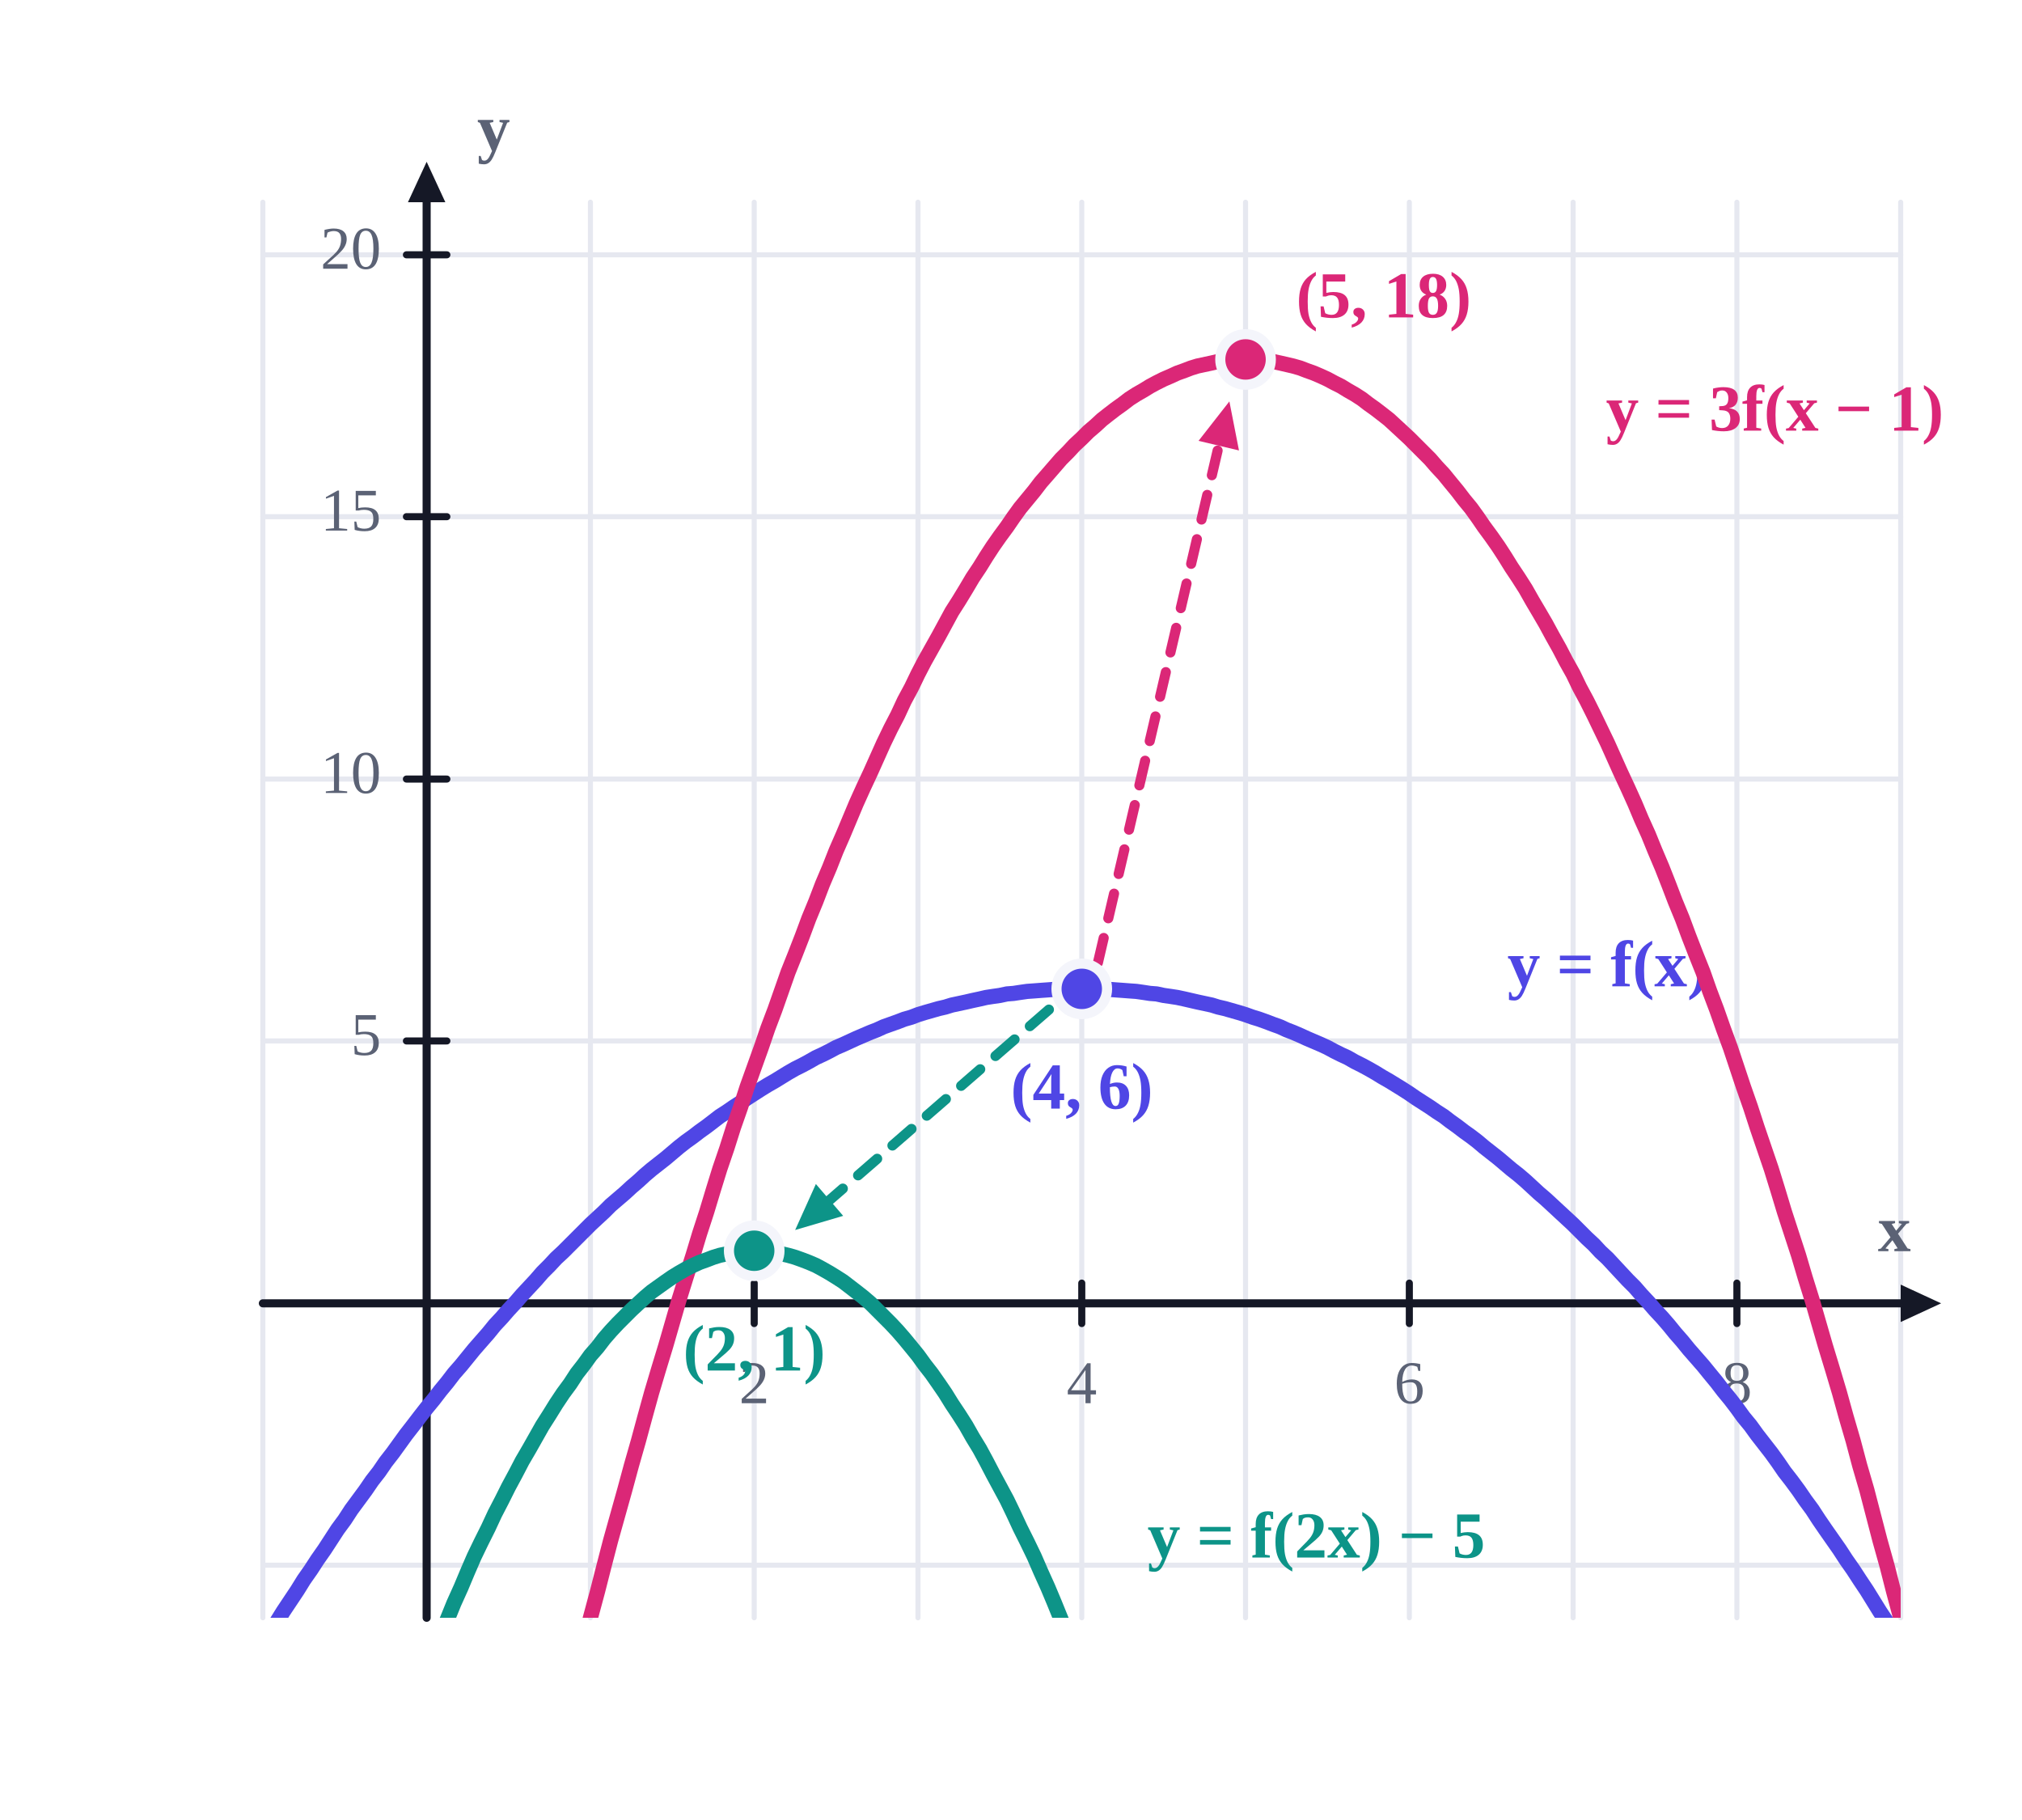
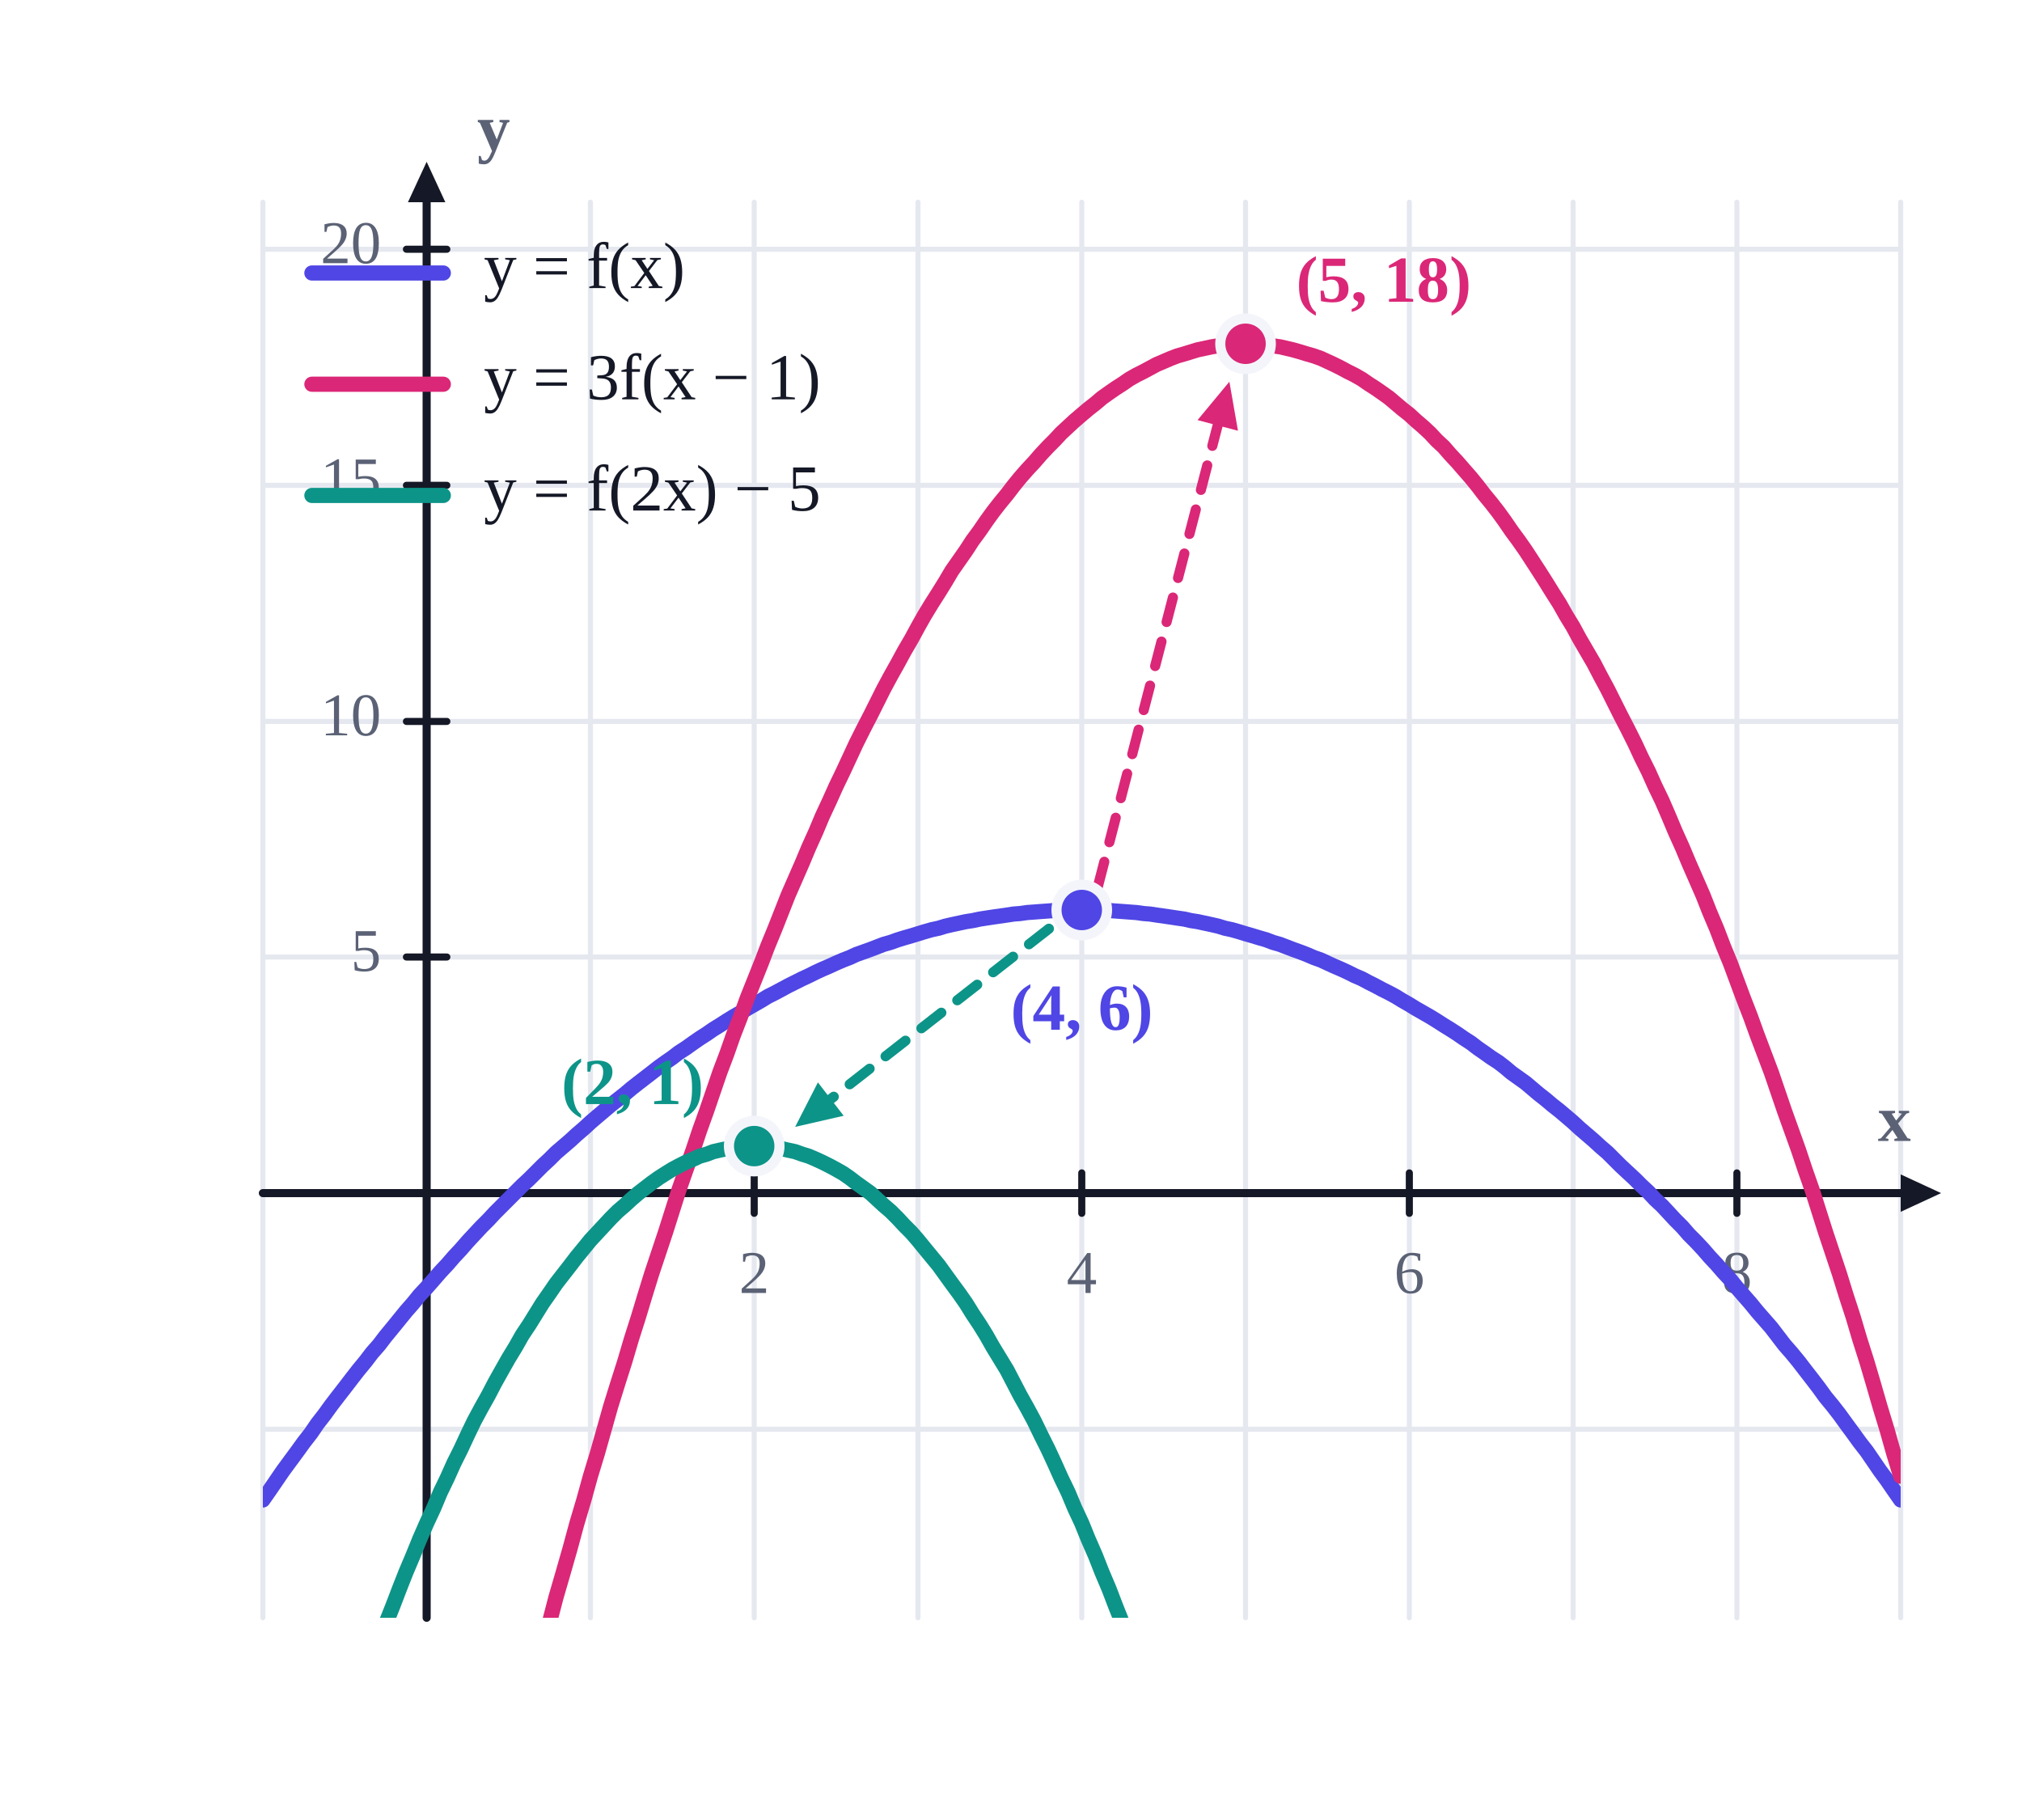
<svg xmlns="http://www.w3.org/2000/svg" viewBox="0 0 400.0 360.0" width="400.0" height="360.0" role="img" aria-label="Graph of a curve y = f(x) with a maximum at (4, 6), and its transformations y = 3f(x − 1), with maximum at (5, 18), and y = f(2x) − 5, with maximum at (2, 1)." style="color:var(--vx-ink, #151826);font-family:inherit">
  <path d="M52.0 320.0 L52.0 40.0" stroke="var(--vx-grid, #e6e8f0)" stroke-width="1" stroke-linecap="round" fill="none" />
  <path d="M84.4 320.0 L84.4 40.0" stroke="var(--vx-grid, #e6e8f0)" stroke-width="1" stroke-linecap="round" fill="none" />
  <path d="M116.8 320.0 L116.8 40.0" stroke="var(--vx-grid, #e6e8f0)" stroke-width="1" stroke-linecap="round" fill="none" />
  <path d="M149.2 320.0 L149.2 40.0" stroke="var(--vx-grid, #e6e8f0)" stroke-width="1" stroke-linecap="round" fill="none" />
  <path d="M181.6 320.0 L181.6 40.0" stroke="var(--vx-grid, #e6e8f0)" stroke-width="1" stroke-linecap="round" fill="none" />
  <path d="M214.0 320.0 L214.0 40.0" stroke="var(--vx-grid, #e6e8f0)" stroke-width="1" stroke-linecap="round" fill="none" />
  <path d="M246.4 320.0 L246.4 40.0" stroke="var(--vx-grid, #e6e8f0)" stroke-width="1" stroke-linecap="round" fill="none" />
  <path d="M278.8 320.0 L278.8 40.0" stroke="var(--vx-grid, #e6e8f0)" stroke-width="1" stroke-linecap="round" fill="none" />
  <path d="M311.2 320.0 L311.2 40.0" stroke="var(--vx-grid, #e6e8f0)" stroke-width="1" stroke-linecap="round" fill="none" />
  <path d="M343.6 320.0 L343.6 40.0" stroke="var(--vx-grid, #e6e8f0)" stroke-width="1" stroke-linecap="round" fill="none" />
  <path d="M376.0 320.0 L376.0 40.0" stroke="var(--vx-grid, #e6e8f0)" stroke-width="1" stroke-linecap="round" fill="none" />
-   <path d="M52.0 309.6 L376.0 309.6" stroke="var(--vx-grid, #e6e8f0)" stroke-width="1" stroke-linecap="round" fill="none" />
-   <path d="M52.0 257.8 L376.0 257.8" stroke="var(--vx-grid, #e6e8f0)" stroke-width="1" stroke-linecap="round" fill="none" />
-   <path d="M52.0 205.9 L376.0 205.9" stroke="var(--vx-grid, #e6e8f0)" stroke-width="1" stroke-linecap="round" fill="none" />
-   <path d="M52.0 154.1 L376.0 154.1" stroke="var(--vx-grid, #e6e8f0)" stroke-width="1" stroke-linecap="round" fill="none" />
-   <path d="M52.0 102.2 L376.0 102.2" stroke="var(--vx-grid, #e6e8f0)" stroke-width="1" stroke-linecap="round" fill="none" />
-   <path d="M52.0 50.4 L376.0 50.4" stroke="var(--vx-grid, #e6e8f0)" stroke-width="1" stroke-linecap="round" fill="none" />
-   <path d="M52.0 257.8 L376.8 257.8" stroke="var(--vx-ink, #151826)" stroke-width="1.6" stroke-linecap="round" fill="none" />
-   <path d="M384.0 257.8 L376.0 261.5 L376.0 254.1 Z" fill="var(--vx-ink, #151826)" />
+   <path d="M52.0 282.7 L376.0 282.7" stroke="var(--vx-grid, #e6e8f0)" stroke-width="1" stroke-linecap="round" fill="none" />
+   <path d="M52.0 236.0 L376.0 236.0" stroke="var(--vx-grid, #e6e8f0)" stroke-width="1" stroke-linecap="round" fill="none" />
+   <path d="M52.0 189.3 L376.0 189.3" stroke="var(--vx-grid, #e6e8f0)" stroke-width="1" stroke-linecap="round" fill="none" />
+   <path d="M52.0 142.7 L376.0 142.7" stroke="var(--vx-grid, #e6e8f0)" stroke-width="1" stroke-linecap="round" fill="none" />
+   <path d="M52.0 96.0 L376.0 96.0" stroke="var(--vx-grid, #e6e8f0)" stroke-width="1" stroke-linecap="round" fill="none" />
+   <path d="M52.0 49.3 L376.0 49.3" stroke="var(--vx-grid, #e6e8f0)" stroke-width="1" stroke-linecap="round" fill="none" />
+   <path d="M52.0 236.0 L376.8 236.0" stroke="var(--vx-ink, #151826)" stroke-width="1.6" stroke-linecap="round" fill="none" />
+   <path d="M384.0 236.0 L376.0 239.7 L376.0 232.3 Z" fill="var(--vx-ink, #151826)" />
  <path d="M84.4 320.0 L84.4 39.2" stroke="var(--vx-ink, #151826)" stroke-width="1.6" stroke-linecap="round" fill="none" />
  <path d="M84.4 32.0 L88.1 40.0 L80.7 40.0 Z" fill="var(--vx-ink, #151826)" />
-   <path d="M149.2 253.8 L149.2 261.8" stroke="var(--vx-ink, #151826)" stroke-width="1.4" stroke-linecap="round" fill="none" />
-   <text x="149.2" y="274.8" font-size="12" font-weight="500" text-anchor="middle" dominant-baseline="middle" fill="var(--vx-soft, #5b6275)">2</text>
-   <path d="M214.0 253.8 L214.0 261.8" stroke="var(--vx-ink, #151826)" stroke-width="1.4" stroke-linecap="round" fill="none" />
-   <text x="214.0" y="274.8" font-size="12" font-weight="500" text-anchor="middle" dominant-baseline="middle" fill="var(--vx-soft, #5b6275)">4</text>
-   <path d="M278.8 253.8 L278.8 261.8" stroke="var(--vx-ink, #151826)" stroke-width="1.4" stroke-linecap="round" fill="none" />
-   <text x="278.8" y="274.8" font-size="12" font-weight="500" text-anchor="middle" dominant-baseline="middle" fill="var(--vx-soft, #5b6275)">6</text>
-   <path d="M343.6 253.8 L343.6 261.8" stroke="var(--vx-ink, #151826)" stroke-width="1.4" stroke-linecap="round" fill="none" />
-   <text x="343.6" y="274.8" font-size="12" font-weight="500" text-anchor="middle" dominant-baseline="middle" fill="var(--vx-soft, #5b6275)">8</text>
-   <path d="M80.4 205.9 L88.4 205.9" stroke="var(--vx-ink, #151826)" stroke-width="1.4" stroke-linecap="round" fill="none" />
-   <text x="75.4" y="205.9" font-size="12" font-weight="500" text-anchor="end" dominant-baseline="middle" fill="var(--vx-soft, #5b6275)">5</text>
-   <path d="M80.4 154.1 L88.4 154.1" stroke="var(--vx-ink, #151826)" stroke-width="1.4" stroke-linecap="round" fill="none" />
-   <text x="75.4" y="154.1" font-size="12" font-weight="500" text-anchor="end" dominant-baseline="middle" fill="var(--vx-soft, #5b6275)">10</text>
-   <path d="M80.4 102.2 L88.4 102.2" stroke="var(--vx-ink, #151826)" stroke-width="1.4" stroke-linecap="round" fill="none" />
-   <text x="75.4" y="102.2" font-size="12" font-weight="500" text-anchor="end" dominant-baseline="middle" fill="var(--vx-soft, #5b6275)">15</text>
-   <path d="M80.4 50.4 L88.4 50.4" stroke="var(--vx-ink, #151826)" stroke-width="1.4" stroke-linecap="round" fill="none" />
-   <text x="75.4" y="50.4" font-size="12" font-weight="500" text-anchor="end" dominant-baseline="middle" fill="var(--vx-soft, #5b6275)">20</text>
-   <text x="378.0" y="243.8" font-size="13" font-weight="600" text-anchor="end" dominant-baseline="middle" fill="var(--vx-soft, #5b6275)">x</text>
+   <path d="M149.2 232.0 L149.2 240.0" stroke="var(--vx-ink, #151826)" stroke-width="1.4" stroke-linecap="round" fill="none" />
+   <text x="149.2" y="253.0" font-size="12" font-weight="500" text-anchor="middle" dominant-baseline="middle" fill="var(--vx-soft, #5b6275)">2</text>
+   <path d="M214.0 232.0 L214.0 240.0" stroke="var(--vx-ink, #151826)" stroke-width="1.4" stroke-linecap="round" fill="none" />
+   <text x="214.0" y="253.0" font-size="12" font-weight="500" text-anchor="middle" dominant-baseline="middle" fill="var(--vx-soft, #5b6275)">4</text>
+   <path d="M278.8 232.0 L278.8 240.0" stroke="var(--vx-ink, #151826)" stroke-width="1.4" stroke-linecap="round" fill="none" />
+   <text x="278.8" y="253.0" font-size="12" font-weight="500" text-anchor="middle" dominant-baseline="middle" fill="var(--vx-soft, #5b6275)">6</text>
+   <path d="M343.6 232.0 L343.6 240.0" stroke="var(--vx-ink, #151826)" stroke-width="1.4" stroke-linecap="round" fill="none" />
+   <text x="343.6" y="253.0" font-size="12" font-weight="500" text-anchor="middle" dominant-baseline="middle" fill="var(--vx-soft, #5b6275)">8</text>
+   <path d="M80.4 189.3 L88.4 189.3" stroke="var(--vx-ink, #151826)" stroke-width="1.4" stroke-linecap="round" fill="none" />
+   <text x="75.4" y="189.3" font-size="12" font-weight="500" text-anchor="end" dominant-baseline="middle" fill="var(--vx-soft, #5b6275)">5</text>
+   <path d="M80.4 142.7 L88.4 142.7" stroke="var(--vx-ink, #151826)" stroke-width="1.4" stroke-linecap="round" fill="none" />
+   <text x="75.4" y="142.7" font-size="12" font-weight="500" text-anchor="end" dominant-baseline="middle" fill="var(--vx-soft, #5b6275)">10</text>
+   <path d="M80.4 96.0 L88.4 96.0" stroke="var(--vx-ink, #151826)" stroke-width="1.4" stroke-linecap="round" fill="none" />
+   <text x="75.4" y="96.0" font-size="12" font-weight="500" text-anchor="end" dominant-baseline="middle" fill="var(--vx-soft, #5b6275)">15</text>
+   <path d="M80.4 49.3 L88.4 49.3" stroke="var(--vx-ink, #151826)" stroke-width="1.4" stroke-linecap="round" fill="none" />
+   <text x="75.4" y="49.3" font-size="12" font-weight="500" text-anchor="end" dominant-baseline="middle" fill="var(--vx-soft, #5b6275)">20</text>
+   <text x="378.0" y="222.0" font-size="13" font-weight="600" text-anchor="end" dominant-baseline="middle" fill="var(--vx-soft, #5b6275)">x</text>
  <text x="94.4" y="26.0" font-size="13" font-weight="600" text-anchor="start" dominant-baseline="middle" fill="var(--vx-soft, #5b6275)">y</text>
  <defs>
    <clipPath id="vx1362948735400">
      <rect x="52.0" y="40.0" width="324.0" height="280.0" />
    </clipPath>
  </defs>
-   <path d="M52.0 325.2 L53.4 323.0 L54.7 320.9 L56.0 318.8 L57.4 316.7 L58.8 314.6 L60.1 312.5 L61.5 310.5 L62.8 308.5 L64.2 306.5 L65.5 304.5 L66.8 302.5 L68.2 300.6 L69.5 298.6 L70.9 296.7 L72.3 294.8 L73.6 292.9 L75.0 291.1 L76.3 289.2 L77.7 287.4 L79.0 285.6 L80.3 283.8 L81.7 282.0 L83.0 280.3 L84.4 278.5 L85.8 276.8 L87.1 275.1 L88.5 273.4 L89.8 271.7 L91.2 270.1 L92.5 268.5 L93.8 266.9 L95.2 265.3 L96.6 263.7 L97.9 262.1 L99.3 260.6 L100.6 259.1 L102.0 257.6 L103.3 256.1 L104.7 254.6 L106.0 253.2 L107.3 251.7 L108.7 250.3 L110.0 248.9 L111.4 247.6 L112.8 246.2 L114.1 244.9 L115.5 243.5 L116.8 242.2 L118.2 240.9 L119.5 239.7 L120.8 238.4 L122.2 237.2 L123.6 236.0 L124.9 234.8 L126.3 233.6 L127.6 232.4 L128.9 231.3 L130.3 230.2 L131.7 229.1 L133.0 228.0 L134.3 226.9 L135.7 225.8 L137.1 224.8 L138.4 223.8 L139.8 222.8 L141.1 221.8 L142.4 220.8 L143.8 219.9 L145.1 219.0 L146.5 218.1 L147.8 217.2 L149.2 216.3 L150.6 215.4 L151.9 214.6 L153.3 213.8 L154.6 213.0 L155.9 212.2 L157.3 211.4 L158.7 210.7 L160.0 210.0 L161.4 209.2 L162.7 208.6 L164.1 207.9 L165.4 207.2 L166.8 206.6 L168.1 206.0 L169.4 205.4 L170.8 204.8 L172.2 204.2 L173.5 203.7 L174.8 203.1 L176.2 202.6 L177.6 202.1 L178.9 201.6 L180.3 201.2 L181.6 200.7 L182.9 200.3 L184.3 199.9 L185.7 199.5 L187.0 199.2 L188.3 198.8 L189.7 198.5 L191.1 198.2 L192.4 197.9 L193.8 197.6 L195.1 197.3 L196.4 197.1 L197.8 196.9 L199.2 196.6 L200.5 196.5 L201.8 196.3 L203.2 196.1 L204.6 196.0 L205.9 195.9 L207.3 195.8 L208.6 195.7 L209.9 195.6 L211.3 195.6 L212.6 195.6 L214.0 195.6 L215.3 195.6 L216.7 195.6 L218.0 195.6 L219.4 195.7 L220.7 195.8 L222.1 195.9 L223.4 196.0 L224.8 196.1 L226.2 196.3 L227.5 196.5 L228.8 196.6 L230.2 196.9 L231.6 197.1 L232.9 197.3 L234.3 197.6 L235.6 197.9 L236.9 198.2 L238.3 198.5 L239.7 198.8 L241.0 199.2 L242.3 199.5 L243.7 199.9 L245.1 200.3 L246.4 200.7 L247.8 201.2 L249.1 201.6 L250.5 202.1 L251.8 202.6 L253.2 203.1 L254.5 203.7 L255.8 204.2 L257.2 204.8 L258.5 205.4 L259.9 206.0 L261.3 206.6 L262.6 207.2 L263.9 207.9 L265.3 208.6 L266.6 209.2 L268.0 210.0 L269.4 210.7 L270.7 211.4 L272.1 212.2 L273.4 213.0 L274.8 213.8 L276.1 214.6 L277.4 215.4 L278.8 216.3 L280.1 217.2 L281.5 218.1 L282.9 219.0 L284.2 219.9 L285.6 220.8 L286.9 221.8 L288.3 222.8 L289.6 223.8 L291.0 224.8 L292.3 225.8 L293.6 226.9 L295.0 228.0 L296.4 229.1 L297.7 230.2 L299.0 231.3 L300.4 232.4 L301.8 233.6 L303.1 234.8 L304.4 236.0 L305.8 237.2 L307.1 238.4 L308.5 239.7 L309.8 240.9 L311.2 242.2 L312.5 243.5 L313.9 244.9 L315.3 246.2 L316.6 247.6 L318.0 248.9 L319.3 250.3 L320.6 251.7 L322.0 253.2 L323.4 254.6 L324.7 256.1 L326.1 257.6 L327.4 259.1 L328.8 260.6 L330.1 262.1 L331.4 263.7 L332.8 265.3 L334.1 266.9 L335.5 268.5 L336.9 270.1 L338.2 271.7 L339.6 273.4 L340.9 275.1 L342.3 276.8 L343.6 278.5 L344.9 280.3 L346.3 282.0 L347.6 283.8 L349.0 285.6 L350.4 287.4 L351.7 289.2 L353.0 291.1 L354.4 292.9 L355.8 294.8 L357.1 296.7 L358.5 298.6 L359.8 300.6 L361.1 302.5 L362.5 304.5 L363.9 306.5 L365.2 308.5 L366.6 310.5 L367.9 312.5 L369.3 314.6 L370.6 316.7 L371.9 318.8 L373.3 320.9 L374.6 323.0 L376.0 325.2" fill="none" stroke="var(--vx-a1, #4f46e5)" stroke-width="3" stroke-linecap="round" stroke-linejoin="round" clip-path="url(#vx1362948735400)" />
-   <text x="298.2" y="191.4" font-size="13" font-weight="700" text-anchor="start" dominant-baseline="middle" fill="var(--vx-a1, #4f46e5)">y = f(x)</text>
-   <path d="M58.8 592.9 L60.1 585.4 L61.5 578.0 L62.8 570.6 L64.2 563.3 L65.5 556.0 L66.8 548.8 L68.2 541.7 L69.5 534.6 L70.9 527.5 L72.3 520.5 L73.6 513.6 L75.0 506.7 L76.3 499.9 L77.7 493.1 L79.0 486.4 L80.3 479.7 L81.7 473.1 L83.0 466.5 L84.4 460.0 L85.8 453.5 L87.1 447.1 L88.5 440.8 L89.8 434.5 L91.2 428.3 L92.5 422.1 L93.8 416.0 L95.2 409.9 L96.6 403.9 L97.9 397.9 L99.3 392.0 L100.6 386.1 L102.0 380.3 L103.3 374.6 L104.7 368.9 L106.0 363.2 L107.3 357.6 L108.7 352.1 L110.0 346.6 L111.4 341.2 L112.8 335.8 L114.1 330.5 L115.5 325.2 L116.8 320.0 L118.2 314.8 L119.5 309.7 L120.8 304.7 L122.2 299.7 L123.6 294.7 L124.9 289.9 L126.3 285.0 L127.6 280.2 L128.9 275.5 L130.3 270.8 L131.7 266.2 L133.0 261.7 L134.3 257.2 L135.7 252.7 L137.1 248.3 L138.4 244.0 L139.8 239.7 L141.1 235.4 L142.4 231.2 L143.8 227.1 L145.1 223.0 L146.5 219.0 L147.8 215.0 L149.2 211.1 L150.6 207.2 L151.9 203.4 L153.3 199.7 L154.6 196.0 L155.9 192.3 L157.3 188.8 L158.7 185.2 L160.0 181.7 L161.4 178.3 L162.7 174.9 L164.1 171.6 L165.4 168.3 L166.8 165.1 L168.1 162.0 L169.4 158.9 L170.8 155.8 L172.2 152.8 L173.5 149.9 L174.8 147.0 L176.2 144.1 L177.6 141.4 L178.9 138.6 L180.3 136.0 L181.6 133.3 L182.9 130.8 L184.3 128.3 L185.7 125.8 L187.0 123.4 L188.3 121.0 L189.7 118.8 L191.1 116.5 L192.4 114.3 L193.8 112.2 L195.1 110.1 L196.4 108.1 L197.8 106.1 L199.2 104.2 L200.5 102.3 L201.8 100.5 L203.2 98.8 L204.6 97.1 L205.9 95.4 L207.3 93.8 L208.6 92.3 L209.9 90.8 L211.3 89.4 L212.6 88.0 L214.0 86.7 L215.3 85.4 L216.7 84.2 L218.0 83.0 L219.4 81.9 L220.7 80.9 L222.1 79.9 L223.4 78.9 L224.8 78.0 L226.2 77.2 L227.5 76.4 L228.8 75.7 L230.2 75.0 L231.6 74.4 L232.9 73.8 L234.3 73.3 L235.6 72.8 L236.9 72.4 L238.3 72.1 L239.7 71.8 L241.0 71.5 L242.3 71.4 L243.7 71.2 L245.1 71.1 L246.4 71.1 L247.8 71.1 L249.1 71.2 L250.5 71.4 L251.8 71.5 L253.2 71.8 L254.5 72.1 L255.8 72.4 L257.2 72.8 L258.5 73.3 L259.9 73.8 L261.3 74.4 L262.6 75.0 L263.9 75.7 L265.3 76.4 L266.6 77.2 L268.0 78.0 L269.4 78.9 L270.7 79.9 L272.1 80.9 L273.4 81.9 L274.8 83.0 L276.1 84.2 L277.4 85.4 L278.8 86.7 L280.1 88.0 L281.5 89.4 L282.9 90.8 L284.2 92.3 L285.6 93.8 L286.9 95.4 L288.3 97.1 L289.6 98.8 L291.0 100.5 L292.3 102.3 L293.6 104.2 L295.0 106.1 L296.4 108.1 L297.7 110.1 L299.0 112.2 L300.4 114.3 L301.8 116.5 L303.1 118.8 L304.4 121.0 L305.8 123.4 L307.1 125.8 L308.5 128.3 L309.8 130.8 L311.2 133.3 L312.5 136.0 L313.9 138.6 L315.3 141.4 L316.6 144.1 L318.0 147.0 L319.3 149.9 L320.6 152.8 L322.0 155.8 L323.4 158.9 L324.7 162.0 L326.1 165.1 L327.4 168.3 L328.8 171.6 L330.1 174.9 L331.4 178.3 L332.8 181.7 L334.1 185.2 L335.5 188.8 L336.9 192.3 L338.2 196.0 L339.6 199.7 L340.9 203.4 L342.3 207.2 L343.6 211.1 L344.9 215.0 L346.3 219.0 L347.6 223.0 L349.0 227.1 L350.4 231.2 L351.7 235.4 L353.0 239.7 L354.4 244.0 L355.8 248.3 L357.1 252.7 L358.5 257.2 L359.8 261.7 L361.1 266.2 L362.5 270.8 L363.9 275.5 L365.2 280.2 L366.6 285.0 L367.9 289.9 L369.3 294.7 L370.6 299.7 L371.9 304.7 L373.3 309.7 L374.6 314.8 L376.0 320.0" fill="none" stroke="var(--vx-a2, #db2777)" stroke-width="3" stroke-linecap="round" stroke-linejoin="round" clip-path="url(#vx1362948735400)" />
-   <text x="317.7" y="81.5" font-size="13" font-weight="700" text-anchor="start" dominant-baseline="middle" fill="var(--vx-a2, #db2777)">y = 3f(x − 1)</text>
-   <path d="M52.0 434.1 L53.4 428.9 L54.7 423.8 L56.0 418.8 L57.4 413.9 L58.8 409.0 L60.1 404.3 L61.5 399.5 L62.8 394.9 L64.2 390.3 L65.5 385.8 L66.8 381.4 L68.2 377.0 L69.5 372.8 L70.9 368.5 L72.3 364.4 L73.6 360.3 L75.0 356.3 L76.3 352.4 L77.7 348.6 L79.0 344.8 L80.3 341.1 L81.7 337.4 L83.0 333.9 L84.4 330.4 L85.8 326.9 L87.1 323.6 L88.5 320.3 L89.8 317.1 L91.2 314.0 L92.5 310.9 L93.8 307.9 L95.2 305.0 L96.6 302.2 L97.9 299.4 L99.3 296.7 L100.6 294.1 L102.0 291.5 L103.3 289.0 L104.7 286.6 L106.0 284.3 L107.3 282.0 L108.7 279.8 L110.0 277.7 L111.4 275.6 L112.8 273.7 L114.1 271.7 L115.5 269.9 L116.8 268.1 L118.2 266.5 L119.5 264.8 L120.8 263.3 L122.2 261.8 L123.6 260.4 L124.9 259.1 L126.3 257.8 L127.6 256.6 L128.9 255.5 L130.3 254.5 L131.7 253.5 L133.0 252.6 L134.3 251.8 L135.7 251.0 L137.1 250.3 L138.4 249.7 L139.8 249.2 L141.1 248.7 L142.4 248.3 L143.8 248.0 L145.1 247.7 L146.5 247.6 L147.8 247.4 L149.2 247.4 L150.6 247.4 L151.9 247.6 L153.3 247.7 L154.6 248.0 L155.9 248.3 L157.3 248.7 L158.7 249.2 L160.0 249.7 L161.4 250.3 L162.7 251.0 L164.1 251.8 L165.4 252.6 L166.8 253.5 L168.1 254.5 L169.4 255.5 L170.8 256.6 L172.2 257.8 L173.5 259.1 L174.8 260.4 L176.2 261.8 L177.6 263.3 L178.9 264.8 L180.3 266.5 L181.6 268.1 L182.9 269.9 L184.3 271.7 L185.7 273.7 L187.0 275.6 L188.3 277.7 L189.7 279.8 L191.1 282.0 L192.4 284.3 L193.8 286.6 L195.1 289.0 L196.4 291.5 L197.8 294.1 L199.2 296.7 L200.5 299.4 L201.8 302.2 L203.2 305.0 L204.6 307.9 L205.9 310.9 L207.3 314.0 L208.6 317.1 L209.9 320.3 L211.3 323.6 L212.6 326.9 L214.0 330.4 L215.3 333.9 L216.7 337.4 L218.0 341.1 L219.4 344.8 L220.7 348.6 L222.1 352.4 L223.4 356.3 L224.8 360.3 L226.2 364.4 L227.5 368.5 L228.8 372.8 L230.2 377.0 L231.6 381.4 L232.9 385.8 L234.3 390.3 L235.6 394.9 L236.9 399.5 L238.3 404.3 L239.7 409.0 L241.0 413.9 L242.3 418.8 L243.7 423.8 L245.1 428.9 L246.4 434.1 L247.8 439.3 L249.1 444.6 L250.5 450.0 L251.8 455.4 L253.2 460.9 L254.5 466.5 L255.8 472.1 L257.2 477.9 L258.5 483.7 L259.9 489.5 L261.3 495.5 L262.6 501.5 L263.9 507.6 L265.3 513.7 L266.6 520.0 L268.0 526.3 L269.4 532.6 L270.7 539.1 L272.1 545.6 L273.4 552.2 L274.8 558.8 L276.1 565.6 L277.4 572.4 L278.8 579.3 L280.1 586.2 L281.5 593.2" fill="none" stroke="var(--vx-a4, #0d9488)" stroke-width="3" stroke-linecap="round" stroke-linejoin="round" clip-path="url(#vx1362948735400)" />
-   <text x="227.0" y="304.4" font-size="13" font-weight="700" text-anchor="start" dominant-baseline="middle" fill="var(--vx-a4, #0d9488)">y = f(2x) − 5</text>
-   <path d="M217.2 190.4 L241.3 87.3" stroke="var(--vx-a2, #db2777)" stroke-width="2" stroke-linecap="round" stroke-dasharray="5 4" fill="none" />
-   <path d="M243.2 79.4 L245.1 89.1 L237.1 87.2 Z" fill="var(--vx-a2, #db2777)" />
-   <path d="M207.5 199.7 L163.4 238.0" stroke="var(--vx-a4, #0d9488)" stroke-width="2" stroke-linecap="round" stroke-dasharray="5 4" fill="none" />
-   <path d="M157.3 243.3 L161.4 234.2 L166.8 240.5 Z" fill="var(--vx-a4, #0d9488)" />
-   <circle cx="214.0" cy="195.6" r="5" fill="var(--vx-a1, #4f46e5)" stroke="var(--vx-panel, #f4f5fb)" stroke-width="2" />
-   <text x="214.0" y="215.6" font-size="13" font-weight="600" text-anchor="middle" dominant-baseline="middle" fill="var(--vx-a1, #4f46e5)">(4, 6)</text>
-   <circle cx="246.4" cy="71.1" r="5" fill="var(--vx-a2, #db2777)" stroke="var(--vx-panel, #f4f5fb)" stroke-width="2" />
-   <text x="256.4" y="59.1" font-size="13" font-weight="600" text-anchor="start" dominant-baseline="middle" fill="var(--vx-a2, #db2777)">(5, 18)</text>
-   <circle cx="149.2" cy="247.4" r="5" fill="var(--vx-a4, #0d9488)" stroke="var(--vx-panel, #f4f5fb)" stroke-width="2" />
-   <text x="149.2" y="267.4" font-size="13" font-weight="600" text-anchor="middle" dominant-baseline="middle" fill="var(--vx-a4, #0d9488)">(2, 1)</text>
+   <path d="M52.0 296.7 L53.4 294.7 L54.7 292.8 L56.0 290.9 L57.4 289.0 L58.8 287.1 L60.1 285.3 L61.5 283.5 L62.8 281.6 L64.2 279.8 L65.5 278.0 L66.8 276.3 L68.2 274.5 L69.5 272.8 L70.9 271.0 L72.3 269.3 L73.6 267.6 L75.0 266.0 L76.3 264.3 L77.7 262.6 L79.0 261.0 L80.3 259.4 L81.7 257.8 L83.0 256.2 L84.4 254.7 L85.8 253.1 L87.1 251.6 L88.5 250.1 L89.8 248.6 L91.2 247.1 L92.5 245.6 L93.8 244.2 L95.2 242.7 L96.6 241.3 L97.9 239.9 L99.3 238.5 L100.6 237.2 L102.0 235.8 L103.3 234.5 L104.7 233.2 L106.0 231.9 L107.3 230.6 L108.7 229.3 L110.0 228.0 L111.4 226.8 L112.8 225.6 L114.1 224.4 L115.5 223.2 L116.8 222.0 L118.2 220.8 L119.5 219.7 L120.8 218.6 L122.2 217.5 L123.6 216.4 L124.9 215.3 L126.3 214.2 L127.6 213.2 L128.9 212.2 L130.3 211.1 L131.7 210.1 L133.0 209.2 L134.3 208.2 L135.7 207.3 L137.1 206.3 L138.4 205.4 L139.8 204.5 L141.1 203.6 L142.4 202.8 L143.8 201.9 L145.1 201.1 L146.5 200.3 L147.8 199.5 L149.2 198.7 L150.6 197.9 L151.9 197.1 L153.3 196.4 L154.6 195.7 L155.9 195.0 L157.3 194.3 L158.7 193.6 L160.0 193.0 L161.4 192.3 L162.7 191.7 L164.1 191.1 L165.4 190.5 L166.8 189.9 L168.1 189.4 L169.4 188.8 L170.8 188.3 L172.2 187.8 L173.5 187.3 L174.8 186.8 L176.2 186.4 L177.6 185.9 L178.9 185.5 L180.3 185.1 L181.6 184.7 L182.9 184.3 L184.3 183.9 L185.7 183.6 L187.0 183.2 L188.3 182.9 L189.7 182.6 L191.1 182.3 L192.4 182.1 L193.8 181.8 L195.1 181.6 L196.4 181.4 L197.8 181.2 L199.2 181.0 L200.5 180.8 L201.8 180.7 L203.2 180.5 L204.6 180.4 L205.9 180.3 L207.3 180.2 L208.6 180.1 L209.9 180.1 L211.3 180.0 L212.6 180.0 L214.0 180.0 L215.3 180.0 L216.7 180.0 L218.0 180.1 L219.4 180.1 L220.7 180.2 L222.1 180.3 L223.4 180.4 L224.8 180.5 L226.2 180.7 L227.5 180.8 L228.8 181.0 L230.2 181.2 L231.6 181.4 L232.9 181.6 L234.3 181.8 L235.6 182.1 L236.9 182.3 L238.3 182.6 L239.7 182.9 L241.0 183.2 L242.3 183.6 L243.7 183.9 L245.1 184.3 L246.4 184.7 L247.8 185.1 L249.1 185.5 L250.5 185.9 L251.8 186.4 L253.2 186.8 L254.5 187.3 L255.8 187.8 L257.2 188.3 L258.5 188.8 L259.9 189.4 L261.3 189.9 L262.6 190.5 L263.9 191.1 L265.3 191.7 L266.6 192.3 L268.0 193.0 L269.4 193.6 L270.7 194.3 L272.1 195.0 L273.4 195.7 L274.8 196.4 L276.1 197.1 L277.4 197.9 L278.8 198.7 L280.1 199.5 L281.5 200.3 L282.9 201.1 L284.2 201.9 L285.6 202.8 L286.9 203.6 L288.3 204.5 L289.6 205.4 L291.0 206.3 L292.3 207.3 L293.6 208.2 L295.0 209.2 L296.4 210.1 L297.7 211.1 L299.0 212.2 L300.4 213.2 L301.8 214.2 L303.1 215.3 L304.4 216.4 L305.8 217.5 L307.1 218.6 L308.5 219.7 L309.8 220.8 L311.2 222.0 L312.5 223.2 L313.9 224.4 L315.3 225.6 L316.6 226.8 L318.0 228.0 L319.3 229.3 L320.6 230.6 L322.0 231.9 L323.4 233.2 L324.7 234.5 L326.1 235.8 L327.4 237.2 L328.8 238.5 L330.1 239.9 L331.4 241.3 L332.8 242.7 L334.1 244.2 L335.5 245.6 L336.9 247.1 L338.2 248.6 L339.6 250.1 L340.9 251.6 L342.3 253.1 L343.6 254.7 L344.9 256.2 L346.3 257.8 L347.6 259.4 L349.0 261.0 L350.4 262.6 L351.7 264.3 L353.0 266.0 L354.4 267.6 L355.8 269.3 L357.1 271.0 L358.5 272.8 L359.8 274.5 L361.1 276.3 L362.5 278.0 L363.9 279.8 L365.2 281.6 L366.6 283.5 L367.9 285.3 L369.3 287.1 L370.6 289.0 L371.9 290.9 L373.3 292.8 L374.6 294.7 L376.0 296.7" fill="none" stroke="var(--vx-a1, #4f46e5)" stroke-width="3" stroke-linecap="round" stroke-linejoin="round" clip-path="url(#vx1362948735400)" />
+   <path d="M52.0 572.0 L53.4 565.0 L54.7 558.1 L56.0 551.2 L57.4 544.4 L58.8 537.6 L60.1 530.9 L61.5 524.2 L62.8 517.6 L64.2 511.0 L65.5 504.4 L66.8 497.9 L68.2 491.5 L69.5 485.1 L70.9 478.8 L72.3 472.5 L73.6 466.2 L75.0 460.0 L76.3 453.9 L77.7 447.8 L79.0 441.7 L80.3 435.7 L81.7 429.8 L83.0 423.9 L84.4 418.0 L85.8 412.2 L87.1 406.4 L88.5 400.7 L89.8 395.1 L91.2 389.4 L92.5 383.9 L93.8 378.4 L95.2 372.9 L96.6 367.5 L97.9 362.1 L99.3 356.8 L100.6 351.5 L102.0 346.3 L103.3 341.1 L104.7 336.0 L106.0 330.9 L107.3 325.9 L108.7 320.9 L110.0 315.9 L111.4 311.1 L112.8 306.2 L114.1 301.4 L115.5 296.7 L116.8 292.0 L118.2 287.4 L119.5 282.8 L120.8 278.2 L122.2 273.7 L123.6 269.3 L124.9 264.9 L126.3 260.5 L127.6 256.2 L128.9 252.0 L130.3 247.8 L131.7 243.6 L133.0 239.5 L134.3 235.4 L135.7 231.4 L137.1 227.5 L138.4 223.6 L139.8 219.7 L141.1 215.9 L142.4 212.1 L143.8 208.4 L145.1 204.7 L146.5 201.1 L147.8 197.5 L149.2 194.0 L150.6 190.5 L151.9 187.1 L153.3 183.7 L154.6 180.4 L155.9 177.1 L157.3 173.9 L158.7 170.7 L160.0 167.6 L161.4 164.5 L162.7 161.4 L164.1 158.4 L165.4 155.5 L166.8 152.6 L168.1 149.8 L169.4 147.0 L170.8 144.2 L172.2 141.5 L173.5 138.9 L174.8 136.3 L176.2 133.7 L177.6 131.2 L178.9 128.8 L180.3 126.4 L181.6 124.0 L182.9 121.7 L184.3 119.4 L185.7 117.2 L187.0 115.1 L188.3 112.9 L189.7 110.9 L191.1 108.9 L192.4 106.9 L193.8 105.0 L195.1 103.1 L196.4 101.3 L197.8 99.5 L199.2 97.8 L200.5 96.1 L201.8 94.5 L203.2 92.9 L204.6 91.4 L205.9 89.9 L207.3 88.4 L208.6 87.1 L209.9 85.7 L211.3 84.4 L212.6 83.2 L214.0 82.0 L215.3 80.9 L216.7 79.8 L218.0 78.7 L219.4 77.7 L220.7 76.8 L222.1 75.9 L223.4 75.0 L224.8 74.2 L226.2 73.5 L227.5 72.8 L228.8 72.1 L230.2 71.5 L231.6 70.9 L232.9 70.4 L234.3 70.0 L235.6 69.6 L236.9 69.2 L238.3 68.9 L239.7 68.6 L241.0 68.4 L242.3 68.2 L243.7 68.1 L245.1 68.0 L246.4 68.0 L247.8 68.0 L249.1 68.1 L250.5 68.2 L251.8 68.4 L253.2 68.6 L254.5 68.9 L255.8 69.2 L257.2 69.6 L258.5 70.0 L259.9 70.4 L261.3 70.9 L262.6 71.5 L263.9 72.1 L265.3 72.8 L266.6 73.5 L268.0 74.2 L269.4 75.0 L270.7 75.9 L272.1 76.8 L273.4 77.7 L274.8 78.7 L276.1 79.8 L277.4 80.9 L278.8 82.0 L280.1 83.2 L281.5 84.4 L282.9 85.7 L284.2 87.1 L285.6 88.4 L286.9 89.9 L288.3 91.4 L289.6 92.9 L291.0 94.5 L292.3 96.1 L293.6 97.8 L295.0 99.5 L296.4 101.3 L297.7 103.1 L299.0 105.0 L300.4 106.9 L301.8 108.9 L303.1 110.9 L304.4 112.9 L305.8 115.1 L307.1 117.2 L308.5 119.4 L309.8 121.7 L311.2 124.0 L312.5 126.4 L313.9 128.8 L315.3 131.2 L316.6 133.7 L318.0 136.3 L319.3 138.9 L320.6 141.5 L322.0 144.2 L323.4 147.0 L324.7 149.8 L326.1 152.6 L327.4 155.5 L328.8 158.4 L330.1 161.4 L331.4 164.5 L332.8 167.6 L334.1 170.7 L335.5 173.9 L336.9 177.1 L338.2 180.4 L339.6 183.7 L340.9 187.1 L342.3 190.5 L343.6 194.0 L344.9 197.5 L346.3 201.1 L347.6 204.7 L349.0 208.4 L350.4 212.1 L351.7 215.9 L353.0 219.7 L354.4 223.6 L355.8 227.5 L357.1 231.4 L358.5 235.4 L359.8 239.5 L361.1 243.6 L362.5 247.8 L363.9 252.0 L365.2 256.2 L366.6 260.5 L367.9 264.9 L369.3 269.3 L370.6 273.7 L371.9 278.2 L373.3 282.8 L374.6 287.4 L376.0 292.0" fill="none" stroke="var(--vx-a2, #db2777)" stroke-width="3" stroke-linecap="round" stroke-linejoin="round" clip-path="url(#vx1362948735400)" />
+   <path d="M52.0 394.7 L53.4 390.0 L54.7 385.5 L56.0 381.0 L57.4 376.5 L58.8 372.1 L60.1 367.8 L61.5 363.6 L62.8 359.4 L64.2 355.3 L65.5 351.2 L66.8 347.3 L68.2 343.3 L69.5 339.5 L70.9 335.7 L72.3 332.0 L73.6 328.3 L75.0 324.7 L76.3 321.2 L77.7 317.7 L79.0 314.3 L80.3 311.0 L81.7 307.7 L83.0 304.5 L84.4 301.3 L85.8 298.3 L87.1 295.2 L88.5 292.3 L89.8 289.4 L91.2 286.6 L92.5 283.8 L93.8 281.1 L95.2 278.5 L96.6 276.0 L97.9 273.5 L99.3 271.0 L100.6 268.7 L102.0 266.4 L103.3 264.1 L104.7 262.0 L106.0 259.9 L107.3 257.8 L108.7 255.8 L110.0 253.9 L111.4 252.1 L112.8 250.3 L114.1 248.6 L115.5 246.9 L116.8 245.3 L118.2 243.8 L119.5 242.4 L120.8 241.0 L122.2 239.6 L123.6 238.4 L124.9 237.2 L126.3 236.0 L127.6 235.0 L128.9 234.0 L130.3 233.0 L131.7 232.1 L133.0 231.3 L134.3 230.6 L135.7 229.9 L137.1 229.3 L138.4 228.7 L139.8 228.3 L141.1 227.8 L142.4 227.5 L143.8 227.2 L145.1 227.0 L146.5 226.8 L147.8 226.7 L149.2 226.7 L150.6 226.7 L151.9 226.8 L153.3 227.0 L154.6 227.2 L155.9 227.5 L157.3 227.8 L158.7 228.3 L160.0 228.7 L161.4 229.3 L162.7 229.9 L164.1 230.6 L165.4 231.3 L166.8 232.1 L168.1 233.0 L169.4 234.0 L170.8 235.0 L172.2 236.0 L173.5 237.2 L174.8 238.4 L176.2 239.6 L177.6 241.0 L178.9 242.4 L180.3 243.8 L181.6 245.3 L182.9 246.9 L184.3 248.6 L185.7 250.3 L187.0 252.1 L188.3 253.9 L189.7 255.8 L191.1 257.8 L192.4 259.9 L193.8 262.0 L195.1 264.1 L196.4 266.4 L197.8 268.7 L199.2 271.0 L200.5 273.5 L201.8 276.0 L203.2 278.5 L204.6 281.1 L205.9 283.8 L207.3 286.6 L208.6 289.4 L209.9 292.3 L211.3 295.2 L212.6 298.3 L214.0 301.3 L215.3 304.5 L216.7 307.7 L218.0 311.0 L219.4 314.3 L220.7 317.7 L222.1 321.2 L223.4 324.7 L224.8 328.3 L226.2 332.0 L227.5 335.7 L228.8 339.5 L230.2 343.3 L231.6 347.3 L232.9 351.2 L234.3 355.3 L235.6 359.4 L236.9 363.6 L238.3 367.8 L239.7 372.1 L241.0 376.5 L242.3 381.0 L243.7 385.5 L245.1 390.0 L246.4 394.7 L247.8 399.4 L249.1 404.1 L250.5 409.0 L251.8 413.9 L253.2 418.8 L254.5 423.8 L255.8 428.9 L257.2 434.1 L258.5 439.3 L259.9 444.6 L261.3 449.9 L262.6 455.3 L263.9 460.8 L265.3 466.4 L266.6 472.0 L268.0 477.6 L269.4 483.4 L270.7 489.2 L272.1 495.0 L273.4 501.0 L274.8 507.0 L276.1 513.0 L277.4 519.1 L278.8 525.3 L280.1 531.6 L281.5 537.9 L282.9 544.3 L284.2 550.7 L285.6 557.3 L286.9 563.8 L288.3 570.5 L289.6 577.2 L291.0 584.0 L292.3 590.8 L293.6 597.7" fill="none" stroke="var(--vx-a4, #0d9488)" stroke-width="3" stroke-linecap="round" stroke-linejoin="round" clip-path="url(#vx1362948735400)" />
+   <path d="M217.2 175.3 L241.1 83.3" stroke="var(--vx-a2, #db2777)" stroke-width="2" stroke-linecap="round" stroke-dasharray="5 4" fill="none" />
+   <path d="M243.2 75.5 L244.9 85.2 L236.9 83.1 Z" fill="var(--vx-a2, #db2777)" />
+   <path d="M207.5 183.7 L163.7 217.9" stroke="var(--vx-a4, #0d9488)" stroke-width="2" stroke-linecap="round" stroke-dasharray="5 4" fill="none" />
+   <path d="M157.3 222.9 L161.8 214.1 L166.9 220.7 Z" fill="var(--vx-a4, #0d9488)" />
+   <circle cx="214.0" cy="180.0" r="5" fill="var(--vx-a1, #4f46e5)" stroke="var(--vx-panel, #f4f5fb)" stroke-width="2" />
+   <text x="214.0" y="200.0" font-size="13" font-weight="600" text-anchor="middle" dominant-baseline="middle" fill="var(--vx-a1, #4f46e5)">(4, 6)</text>
+   <circle cx="246.4" cy="68.0" r="5" fill="var(--vx-a2, #db2777)" stroke="var(--vx-panel, #f4f5fb)" stroke-width="2" />
+   <text x="256.4" y="56.0" font-size="13" font-weight="600" text-anchor="start" dominant-baseline="middle" fill="var(--vx-a2, #db2777)">(5, 18)</text>
+   <circle cx="149.2" cy="226.7" r="5" fill="var(--vx-a4, #0d9488)" stroke="var(--vx-panel, #f4f5fb)" stroke-width="2" />
+   <text x="139.2" y="214.7" font-size="13" font-weight="600" text-anchor="end" dominant-baseline="middle" fill="var(--vx-a4, #0d9488)">(2, 1)</text>
+   <path d="M61.7 54.0 L87.7 54.0" stroke="var(--vx-a1, #4f46e5)" stroke-width="3" stroke-linecap="round" fill="none" />
+   <text x="95.7" y="54.0" font-size="13" font-weight="500" text-anchor="start" dominant-baseline="middle" fill="var(--vx-ink, #151826)">y = f(x)</text>
+   <path d="M61.7 76.0 L87.7 76.0" stroke="var(--vx-a2, #db2777)" stroke-width="3" stroke-linecap="round" fill="none" />
+   <text x="95.7" y="76.0" font-size="13" font-weight="500" text-anchor="start" dominant-baseline="middle" fill="var(--vx-ink, #151826)">y = 3f(x − 1)</text>
+   <path d="M61.7 98.0 L87.7 98.0" stroke="var(--vx-a4, #0d9488)" stroke-width="3" stroke-linecap="round" fill="none" />
+   <text x="95.7" y="98.0" font-size="13" font-weight="500" text-anchor="start" dominant-baseline="middle" fill="var(--vx-ink, #151826)">y = f(2x) − 5</text>
</svg>
